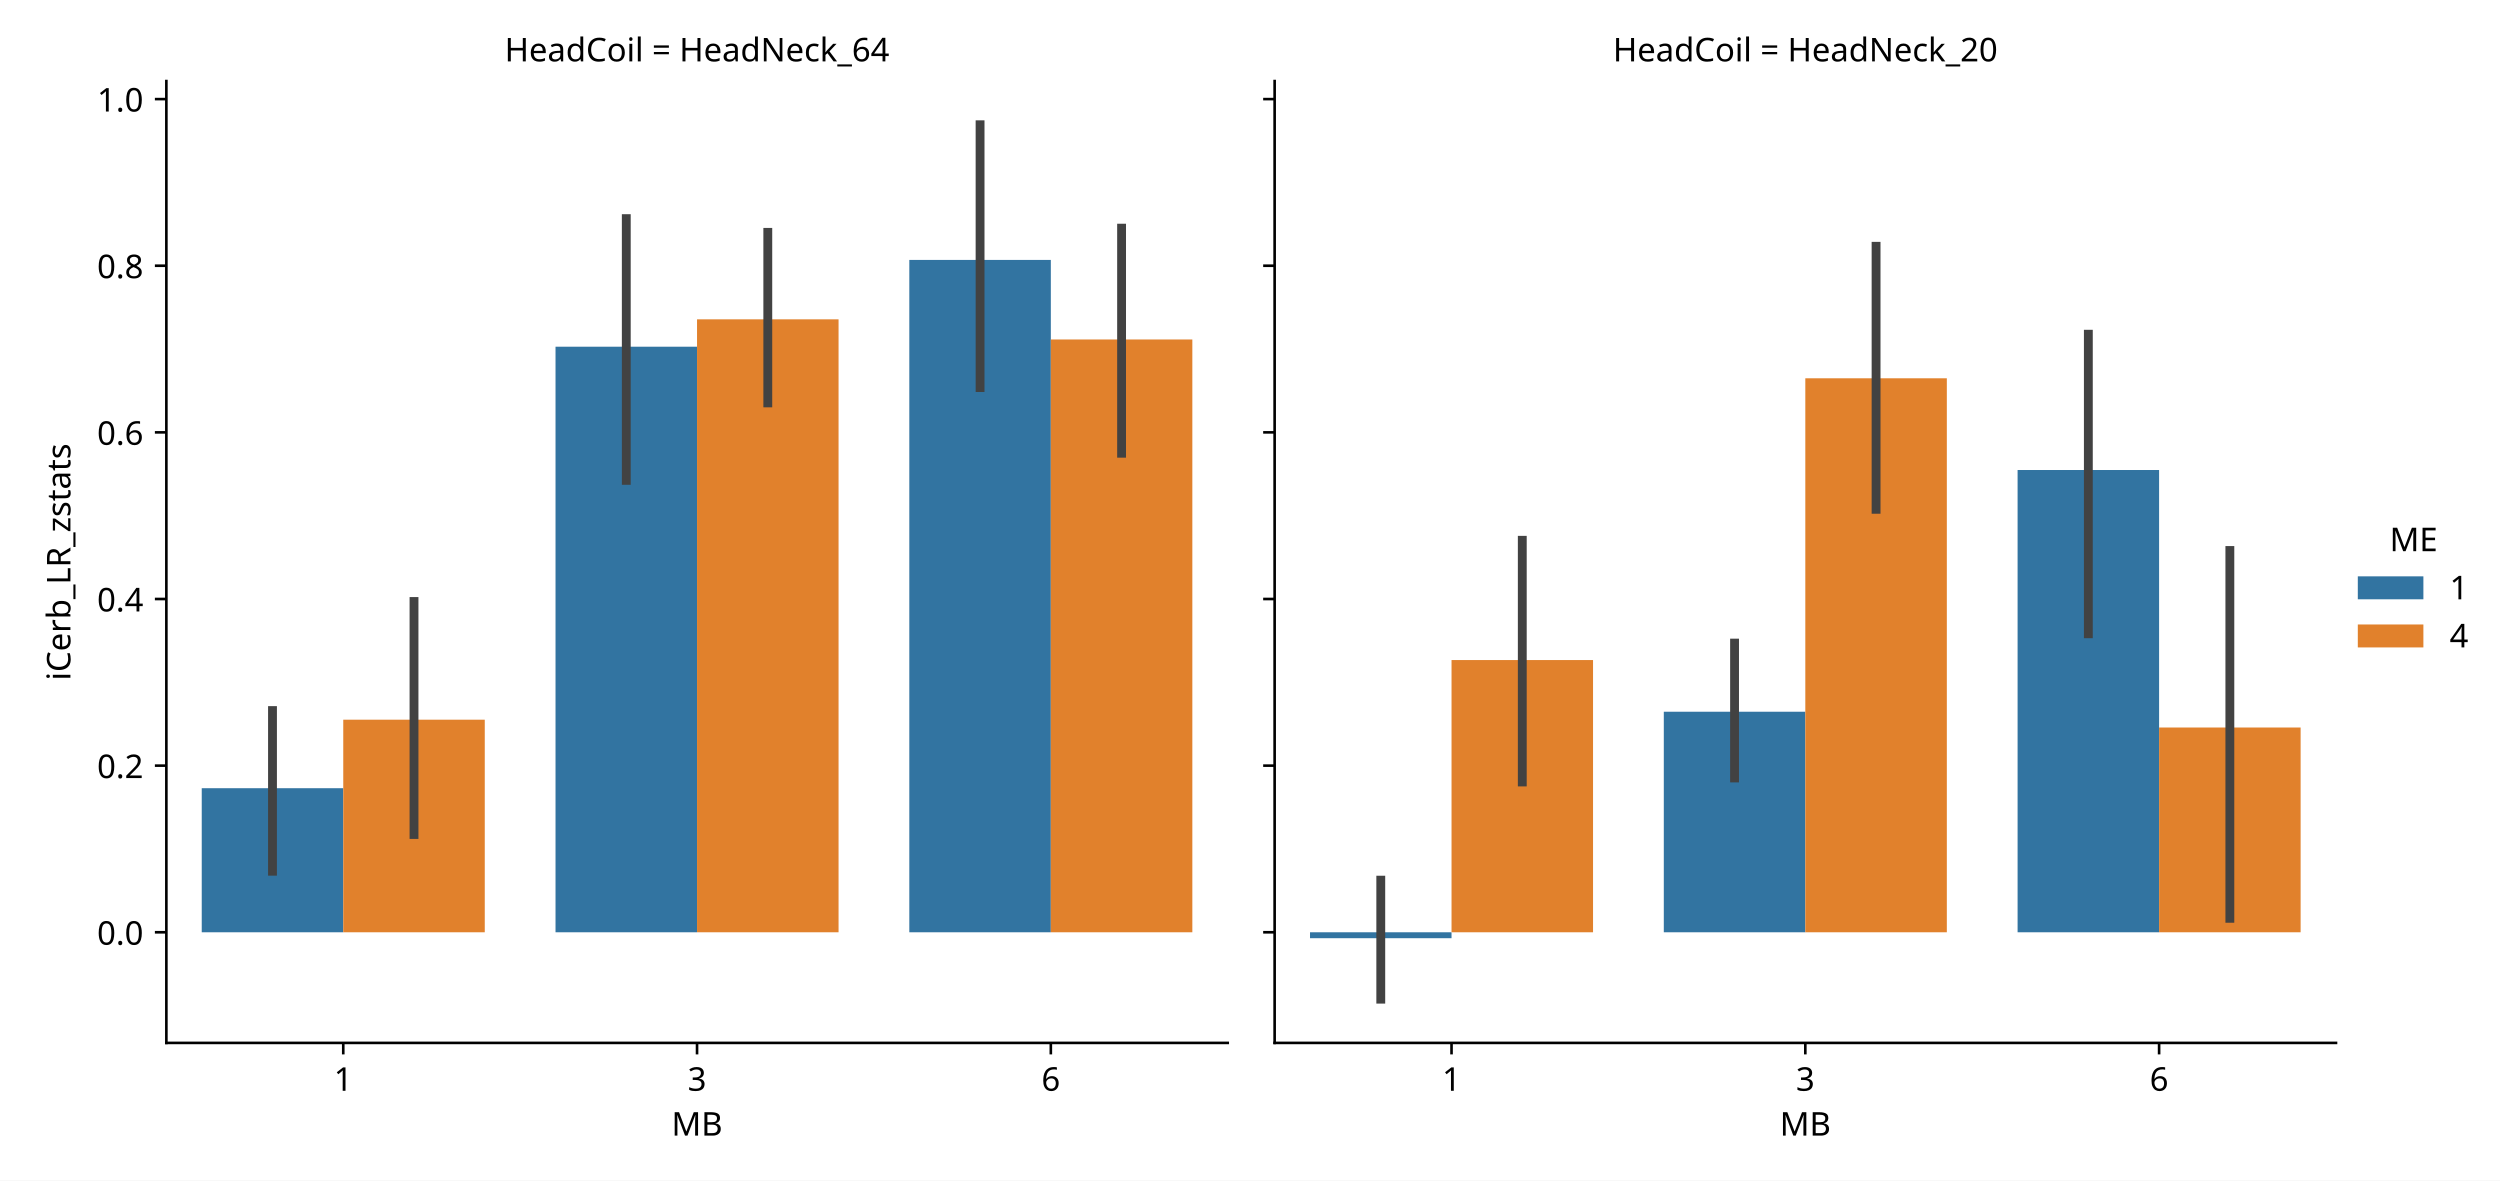
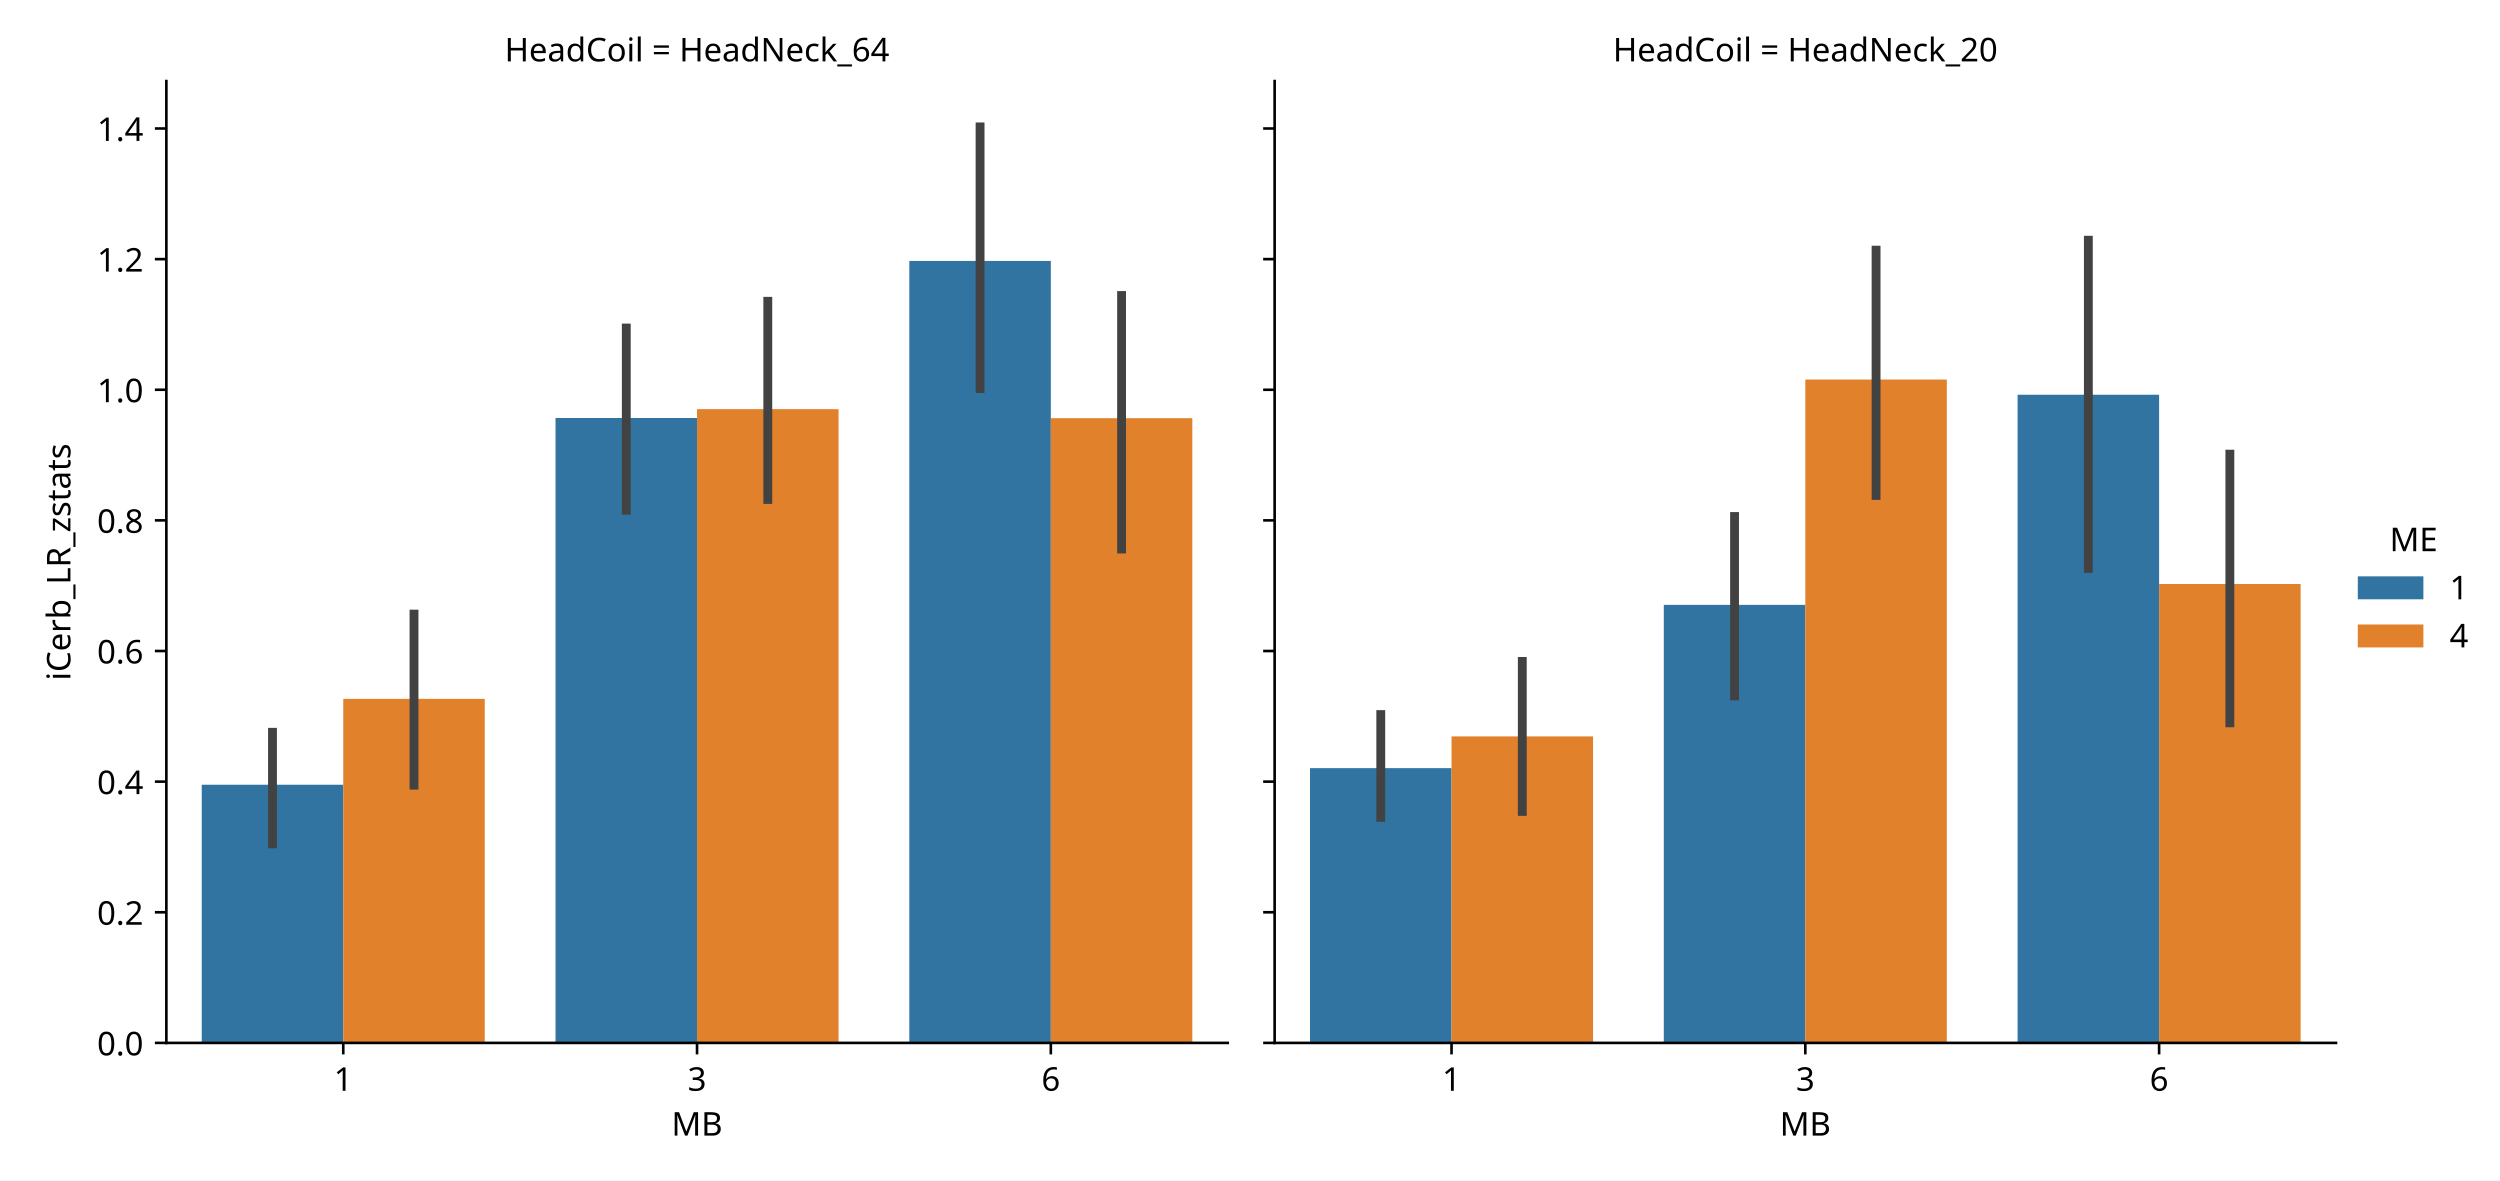
<svg xmlns="http://www.w3.org/2000/svg" xmlns:xlink="http://www.w3.org/1999/xlink" width="762.39pt" height="360pt" viewBox="0 0 762.39 360" version="1.1">
  <defs>
    <style type="text/css">*{stroke-linejoin: round; stroke-linecap: butt}</style>
  </defs>
  <g id="figure_1">
    <g id="patch_1">
      <path d="M 0 360  L 762.39 360  L 762.39 0  L 0 0  z " style="fill: #ffffff" />
    </g>
    <g id="axes_1">
      <g id="patch_2">
        <path d="M 50.732 318.04  L 374.4 318.04  L 374.4 24.72  L 50.732 24.72  z " style="fill: #ffffff" />
      </g>
      <g id="patch_3">
-         <path d="M 61.521 284.304  L 104.677 284.304  L 104.677 240.368  L 61.521 240.368  z " clip-path="url(#pc4b920fe52)" style="fill: #3274a1" />
+         <path d="M 61.521 318.04  L 104.677 318.04  L 104.677 239.318  L 61.521 239.318  z " clip-path="url(#pcd1c3c85cd)" style="fill: #3274a1" />
      </g>
      <g id="patch_4">
-         <path d="M 169.41 284.304  L 212.566 284.304  L 212.566 105.73  L 169.41 105.73  z " clip-path="url(#pc4b920fe52)" style="fill: #3274a1" />
+         <path d="M 169.41 318.04  L 212.566 318.04  L 212.566 127.469  L 169.41 127.469  z " clip-path="url(#pcd1c3c85cd)" style="fill: #3274a1" />
      </g>
      <g id="patch_5">
-         <path d="M 277.3 284.304  L 320.456 284.304  L 320.456 79.265  L 277.3 79.265  z " clip-path="url(#pc4b920fe52)" style="fill: #3274a1" />
+         <path d="M 277.3 318.04  L 320.456 318.04  L 320.456 79.573  L 277.3 79.573  z " clip-path="url(#pcd1c3c85cd)" style="fill: #3274a1" />
      </g>
      <g id="patch_6">
-         <path d="M 104.677 284.304  L 147.832 284.304  L 147.832 219.476  L 104.677 219.476  z " clip-path="url(#pc4b920fe52)" style="fill: #e1812c" />
+         <path d="M 104.677 318.04  L 147.832 318.04  L 147.832 213.13  L 104.677 213.13  z " clip-path="url(#pcd1c3c85cd)" style="fill: #e1812c" />
      </g>
      <g id="patch_7">
-         <path d="M 212.566 284.304  L 255.722 284.304  L 255.722 97.382  L 212.566 97.382  z " clip-path="url(#pc4b920fe52)" style="fill: #e1812c" />
+         <path d="M 212.566 318.04  L 255.722 318.04  L 255.722 124.774  L 212.566 124.774  z " clip-path="url(#pcd1c3c85cd)" style="fill: #e1812c" />
      </g>
      <g id="patch_8">
-         <path d="M 320.456 284.304  L 363.611 284.304  L 363.611 103.527  L 320.456 103.527  z " clip-path="url(#pc4b920fe52)" style="fill: #e1812c" />
+         <path d="M 320.456 318.04  L 363.611 318.04  L 363.611 127.537  L 320.456 127.537  z " clip-path="url(#pcd1c3c85cd)" style="fill: #e1812c" />
      </g>
      <g id="matplotlib.axis_1">
        <g id="xtick_1">
          <g id="line2d_1">
            <defs>
-               <path id="m0be906986e" d="M 0 0  L 0 3.5  " style="stroke: #000000; stroke-width: 0.8" />
+               <path id="mb57da56541" d="M 0 0  L 0 3.5  " style="stroke: #000000; stroke-width: 0.8" />
            </defs>
            <g>
-               <use xlink:href="#m0be906986e" x="104.677" y="318.04" style="stroke: #000000; stroke-width: 0.8" />
+               <use xlink:href="#mb57da56541" x="104.677" y="318.04" style="stroke: #000000; stroke-width: 0.8" />
            </g>
          </g>
          <g id="text_1">
            <text style="font: 10px 'sans-serif'; text-anchor: middle" x="104.677" y="332.638" transform="rotate(-0, 104.6767, 332.6384)">1</text>
          </g>
        </g>
        <g id="xtick_2">
          <g id="line2d_2">
            <g>
-               <use xlink:href="#m0be906986e" x="212.566" y="318.04" style="stroke: #000000; stroke-width: 0.8" />
+               <use xlink:href="#mb57da56541" x="212.566" y="318.04" style="stroke: #000000; stroke-width: 0.8" />
            </g>
          </g>
          <g id="text_2">
            <text style="font: 10px 'sans-serif'; text-anchor: middle" x="212.566" y="332.638" transform="rotate(-0, 212.5661, 332.6384)">3</text>
          </g>
        </g>
        <g id="xtick_3">
          <g id="line2d_3">
            <g>
-               <use xlink:href="#m0be906986e" x="320.456" y="318.04" style="stroke: #000000; stroke-width: 0.8" />
+               <use xlink:href="#mb57da56541" x="320.456" y="318.04" style="stroke: #000000; stroke-width: 0.8" />
            </g>
          </g>
          <g id="text_3">
            <text style="font: 10px 'sans-serif'; text-anchor: middle" x="320.456" y="332.638" transform="rotate(-0, 320.4555, 332.6384)">6</text>
          </g>
        </g>
        <g id="text_4">
          <text style="font: 10px 'sans-serif'; text-anchor: middle" x="212.566" y="346.317" transform="rotate(-0, 212.5661, 346.3166)">MB</text>
        </g>
      </g>
      <g id="matplotlib.axis_2">
        <g id="ytick_1">
          <g id="line2d_4">
            <defs>
-               <path id="ma5d09436fa" d="M 0 0  L -3.5 0  " style="stroke: #000000; stroke-width: 0.8" />
+               <path id="m7d9ebbb65c" d="M 0 0  L -3.5 0  " style="stroke: #000000; stroke-width: 0.8" />
            </defs>
            <g>
-               <use xlink:href="#ma5d09436fa" x="50.732" y="284.304" style="stroke: #000000; stroke-width: 0.8" />
+               <use xlink:href="#m7d9ebbb65c" x="50.732" y="318.04" style="stroke: #000000; stroke-width: 0.8" />
            </g>
          </g>
          <g id="text_5">
-             <text style="font: 10px 'sans-serif'; text-anchor: end" x="43.732" y="288.103" transform="rotate(-0, 43.73203, 288.103)">0.0</text>
+             <text style="font: 10px 'sans-serif'; text-anchor: end" x="43.732" y="321.839" transform="rotate(-0, 43.73203, 321.8392)">0.0</text>
          </g>
        </g>
        <g id="ytick_2">
          <g id="line2d_5">
            <g>
-               <use xlink:href="#ma5d09436fa" x="50.732" y="233.487" style="stroke: #000000; stroke-width: 0.8" />
+               <use xlink:href="#m7d9ebbb65c" x="50.732" y="278.203" style="stroke: #000000; stroke-width: 0.8" />
            </g>
          </g>
          <g id="text_6">
-             <text style="font: 10px 'sans-serif'; text-anchor: end" x="43.732" y="237.286" transform="rotate(-0, 43.73203, 237.2861)">0.2</text>
+             <text style="font: 10px 'sans-serif'; text-anchor: end" x="43.732" y="282.002" transform="rotate(-0, 43.73203, 282.0025)">0.2</text>
          </g>
        </g>
        <g id="ytick_3">
          <g id="line2d_6">
            <g>
-               <use xlink:href="#ma5d09436fa" x="50.732" y="182.67" style="stroke: #000000; stroke-width: 0.8" />
+               <use xlink:href="#m7d9ebbb65c" x="50.732" y="238.367" style="stroke: #000000; stroke-width: 0.8" />
            </g>
          </g>
          <g id="text_7">
-             <text style="font: 10px 'sans-serif'; text-anchor: end" x="43.732" y="186.469" transform="rotate(-0, 43.73203, 186.4692)">0.4</text>
+             <text style="font: 10px 'sans-serif'; text-anchor: end" x="43.732" y="242.166" transform="rotate(-0, 43.73203, 242.1657)">0.4</text>
          </g>
        </g>
        <g id="ytick_4">
          <g id="line2d_7">
            <g>
-               <use xlink:href="#ma5d09436fa" x="50.732" y="131.853" style="stroke: #000000; stroke-width: 0.8" />
+               <use xlink:href="#m7d9ebbb65c" x="50.732" y="198.53" style="stroke: #000000; stroke-width: 0.8" />
            </g>
          </g>
          <g id="text_8">
-             <text style="font: 10px 'sans-serif'; text-anchor: end" x="43.732" y="135.652" transform="rotate(-0, 43.73203, 135.6523)">0.6</text>
+             <text style="font: 10px 'sans-serif'; text-anchor: end" x="43.732" y="202.329" transform="rotate(-0, 43.73203, 202.329)">0.6</text>
          </g>
        </g>
        <g id="ytick_5">
          <g id="line2d_8">
            <g>
-               <use xlink:href="#ma5d09436fa" x="50.732" y="81.036" style="stroke: #000000; stroke-width: 0.8" />
+               <use xlink:href="#m7d9ebbb65c" x="50.732" y="158.693" style="stroke: #000000; stroke-width: 0.8" />
            </g>
          </g>
          <g id="text_9">
-             <text style="font: 10px 'sans-serif'; text-anchor: end" x="43.732" y="84.835" transform="rotate(-0, 43.73203, 84.83544)">0.8</text>
+             <text style="font: 10px 'sans-serif'; text-anchor: end" x="43.732" y="162.492" transform="rotate(-0, 43.73203, 162.4922)">0.8</text>
          </g>
        </g>
        <g id="ytick_6">
          <g id="line2d_9">
            <g>
-               <use xlink:href="#ma5d09436fa" x="50.732" y="30.219" style="stroke: #000000; stroke-width: 0.8" />
+               <use xlink:href="#m7d9ebbb65c" x="50.732" y="118.856" style="stroke: #000000; stroke-width: 0.8" />
            </g>
          </g>
          <g id="text_10">
-             <text style="font: 10px 'sans-serif'; text-anchor: end" x="43.732" y="34.019" transform="rotate(-0, 43.73203, 34.01854)">1.0</text>
-           </g>
-         </g>
-         <g id="text_11">
+             <text style="font: 10px 'sans-serif'; text-anchor: end" x="43.732" y="122.656" transform="rotate(-0, 43.73203, 122.6555)">1.0</text>
+           </g>
+         </g>
+         <g id="ytick_7">
+           <g id="line2d_10">
+             <g>
+               <use xlink:href="#m7d9ebbb65c" x="50.732" y="79.02" style="stroke: #000000; stroke-width: 0.8" />
+             </g>
+           </g>
+           <g id="text_11">
+             <text style="font: 10px 'sans-serif'; text-anchor: end" x="43.732" y="82.819" transform="rotate(-0, 43.73203, 82.81876)">1.2</text>
+           </g>
+         </g>
+         <g id="ytick_8">
+           <g id="line2d_11">
+             <g>
+               <use xlink:href="#m7d9ebbb65c" x="50.732" y="39.183" style="stroke: #000000; stroke-width: 0.8" />
+             </g>
+           </g>
+           <g id="text_12">
+             <text style="font: 10px 'sans-serif'; text-anchor: end" x="43.732" y="42.982" transform="rotate(-0, 43.73203, 42.98201)">1.4</text>
+           </g>
+         </g>
+         <g id="text_13">
          <text style="font: 10px 'sans-serif'; text-anchor: middle" x="21.471" y="171.38" transform="rotate(-90, 21.47109, 171.38)">iCerb_LR_zstats</text>
        </g>
      </g>
-       <g id="line2d_10">
-         <path d="M 83.099 265.698  L 83.099 216.69  " clip-path="url(#pc4b920fe52)" style="fill: none; stroke: #424242; stroke-width: 2.7; stroke-linecap: square" />
-       </g>
-       <g id="line2d_11">
-         <path d="M 190.988 146.497  L 190.988 66.664  " clip-path="url(#pc4b920fe52)" style="fill: none; stroke: #424242; stroke-width: 2.7; stroke-linecap: square" />
-       </g>
      <g id="line2d_12">
-         <path d="M 298.878 118.191  L 298.878 38.053  " clip-path="url(#pc4b920fe52)" style="fill: none; stroke: #424242; stroke-width: 2.7; stroke-linecap: square" />
+         <path d="M 83.099 257.362  L 83.099 223.311  " clip-path="url(#pcd1c3c85cd)" style="fill: none; stroke: #424242; stroke-width: 2.7; stroke-linecap: square" />
      </g>
      <g id="line2d_13">
-         <path d="M 126.255 254.492  L 126.255 183.421  " clip-path="url(#pc4b920fe52)" style="fill: none; stroke: #424242; stroke-width: 2.7; stroke-linecap: square" />
+         <path d="M 190.988 155.587  L 190.988 100.033  " clip-path="url(#pcd1c3c85cd)" style="fill: none; stroke: #424242; stroke-width: 2.7; stroke-linecap: square" />
      </g>
      <g id="line2d_14">
-         <path d="M 234.144 122.859  L 234.144 70.869  " clip-path="url(#pc4b920fe52)" style="fill: none; stroke: #424242; stroke-width: 2.7; stroke-linecap: square" />
+         <path d="M 298.878 118.497  L 298.878 38.688  " clip-path="url(#pcd1c3c85cd)" style="fill: none; stroke: #424242; stroke-width: 2.7; stroke-linecap: square" />
      </g>
      <g id="line2d_15">
-         <path d="M 342.033 138.217  L 342.033 69.588  " clip-path="url(#pc4b920fe52)" style="fill: none; stroke: #424242; stroke-width: 2.7; stroke-linecap: square" />
+         <path d="M 126.255 239.446  L 126.255 187.263  " clip-path="url(#pcd1c3c85cd)" style="fill: none; stroke: #424242; stroke-width: 2.7; stroke-linecap: square" />
+       </g>
+       <g id="line2d_16">
+         <path d="M 234.144 152.337  L 234.144 91.876  " clip-path="url(#pcd1c3c85cd)" style="fill: none; stroke: #424242; stroke-width: 2.7; stroke-linecap: square" />
+       </g>
+       <g id="line2d_17">
+         <path d="M 342.033 167.424  L 342.033 90.112  " clip-path="url(#pcd1c3c85cd)" style="fill: none; stroke: #424242; stroke-width: 2.7; stroke-linecap: square" />
      </g>
      <g id="patch_9">
        <path d="M 50.732 318.04  L 50.732 24.72  " style="fill: none; stroke: #000000; stroke-width: 0.8; stroke-linejoin: miter; stroke-linecap: square" />
      </g>
      <g id="patch_10">
        <path d="M 50.732 318.04  L 374.4 318.04  " style="fill: none; stroke: #000000; stroke-width: 0.8; stroke-linejoin: miter; stroke-linecap: square" />
      </g>
-       <g id="text_12">
+       <g id="text_14">
        <text style="font: 10px 'sans-serif'; text-anchor: middle" x="212.566" y="18.72" transform="rotate(-0, 212.5661, 18.72)">HeadCoil = HeadNeck_64</text>
      </g>
    </g>
    <g id="axes_2">
      <g id="patch_11">
        <path d="M 388.708 318.04  L 712.376 318.04  L 712.376 24.72  L 388.708 24.72  z " style="fill: #ffffff" />
      </g>
      <g id="patch_12">
-         <path d="M 399.497 284.304  L 442.653 284.304  L 442.653 286.111  L 399.497 286.111  z " clip-path="url(#p9ee46a6b8b)" style="fill: #3274a1" />
+         <path d="M 399.497 318.04  L 442.653 318.04  L 442.653 234.237  L 399.497 234.237  z " clip-path="url(#p98084f9594)" style="fill: #3274a1" />
      </g>
      <g id="patch_13">
-         <path d="M 507.386 284.304  L 550.542 284.304  L 550.542 217.047  L 507.386 217.047  z " clip-path="url(#p9ee46a6b8b)" style="fill: #3274a1" />
+         <path d="M 507.386 318.04  L 550.542 318.04  L 550.542 184.455  L 507.386 184.455  z " clip-path="url(#p98084f9594)" style="fill: #3274a1" />
      </g>
      <g id="patch_14">
-         <path d="M 615.276 284.304  L 658.431 284.304  L 658.431 143.332  L 615.276 143.332  z " clip-path="url(#p9ee46a6b8b)" style="fill: #3274a1" />
+         <path d="M 615.276 318.04  L 658.431 318.04  L 658.431 120.377  L 615.276 120.377  z " clip-path="url(#p98084f9594)" style="fill: #3274a1" />
      </g>
      <g id="patch_15">
-         <path d="M 442.653 284.304  L 485.808 284.304  L 485.808 201.286  L 442.653 201.286  z " clip-path="url(#p9ee46a6b8b)" style="fill: #e1812c" />
+         <path d="M 442.653 318.04  L 485.808 318.04  L 485.808 224.572  L 442.653 224.572  z " clip-path="url(#p98084f9594)" style="fill: #e1812c" />
      </g>
      <g id="patch_16">
-         <path d="M 550.542 284.304  L 593.698 284.304  L 593.698 115.361  L 550.542 115.361  z " clip-path="url(#p9ee46a6b8b)" style="fill: #e1812c" />
+         <path d="M 550.542 318.04  L 593.698 318.04  L 593.698 115.734  L 550.542 115.734  z " clip-path="url(#p98084f9594)" style="fill: #e1812c" />
      </g>
      <g id="patch_17">
-         <path d="M 658.431 284.304  L 701.587 284.304  L 701.587 221.859  L 658.431 221.859  z " clip-path="url(#p9ee46a6b8b)" style="fill: #e1812c" />
+         <path d="M 658.431 318.04  L 701.587 318.04  L 701.587 178.09  L 658.431 178.09  z " clip-path="url(#p98084f9594)" style="fill: #e1812c" />
      </g>
      <g id="matplotlib.axis_3">
        <g id="xtick_4">
-           <g id="line2d_16">
-             <g>
-               <use xlink:href="#m0be906986e" x="442.653" y="318.04" style="stroke: #000000; stroke-width: 0.8" />
-             </g>
-           </g>
-           <g id="text_13">
+           <g id="line2d_18">
+             <g>
+               <use xlink:href="#mb57da56541" x="442.653" y="318.04" style="stroke: #000000; stroke-width: 0.8" />
+             </g>
+           </g>
+           <g id="text_15">
            <text style="font: 10px 'sans-serif'; text-anchor: middle" x="442.653" y="332.638" transform="rotate(-0, 442.6526, 332.6384)">1</text>
          </g>
        </g>
        <g id="xtick_5">
-           <g id="line2d_17">
-             <g>
-               <use xlink:href="#m0be906986e" x="550.542" y="318.04" style="stroke: #000000; stroke-width: 0.8" />
-             </g>
-           </g>
-           <g id="text_14">
+           <g id="line2d_19">
+             <g>
+               <use xlink:href="#mb57da56541" x="550.542" y="318.04" style="stroke: #000000; stroke-width: 0.8" />
+             </g>
+           </g>
+           <g id="text_16">
            <text style="font: 10px 'sans-serif'; text-anchor: middle" x="550.542" y="332.638" transform="rotate(-0, 550.542, 332.6384)">3</text>
          </g>
        </g>
        <g id="xtick_6">
-           <g id="line2d_18">
-             <g>
-               <use xlink:href="#m0be906986e" x="658.431" y="318.04" style="stroke: #000000; stroke-width: 0.8" />
-             </g>
-           </g>
-           <g id="text_15">
+           <g id="line2d_20">
+             <g>
+               <use xlink:href="#mb57da56541" x="658.431" y="318.04" style="stroke: #000000; stroke-width: 0.8" />
+             </g>
+           </g>
+           <g id="text_17">
            <text style="font: 10px 'sans-serif'; text-anchor: middle" x="658.431" y="332.638" transform="rotate(-0, 658.4314, 332.6384)">6</text>
          </g>
        </g>
-         <g id="text_16">
+         <g id="text_18">
          <text style="font: 10px 'sans-serif'; text-anchor: middle" x="550.542" y="346.317" transform="rotate(-0, 550.542, 346.3166)">MB</text>
        </g>
      </g>
      <g id="matplotlib.axis_4">
-         <g id="ytick_7">
-           <g id="line2d_19">
-             <g>
-               <use xlink:href="#ma5d09436fa" x="388.708" y="284.304" style="stroke: #000000; stroke-width: 0.8" />
-             </g>
-           </g>
-         </g>
-         <g id="ytick_8">
-           <g id="line2d_20">
-             <g>
-               <use xlink:href="#ma5d09436fa" x="388.708" y="233.487" style="stroke: #000000; stroke-width: 0.8" />
-             </g>
-           </g>
-         </g>
        <g id="ytick_9">
          <g id="line2d_21">
            <g>
-               <use xlink:href="#ma5d09436fa" x="388.708" y="182.67" style="stroke: #000000; stroke-width: 0.8" />
+               <use xlink:href="#m7d9ebbb65c" x="388.708" y="318.04" style="stroke: #000000; stroke-width: 0.8" />
            </g>
          </g>
        </g>
        <g id="ytick_10">
          <g id="line2d_22">
            <g>
-               <use xlink:href="#ma5d09436fa" x="388.708" y="131.853" style="stroke: #000000; stroke-width: 0.8" />
+               <use xlink:href="#m7d9ebbb65c" x="388.708" y="278.203" style="stroke: #000000; stroke-width: 0.8" />
            </g>
          </g>
        </g>
        <g id="ytick_11">
          <g id="line2d_23">
            <g>
-               <use xlink:href="#ma5d09436fa" x="388.708" y="81.036" style="stroke: #000000; stroke-width: 0.8" />
+               <use xlink:href="#m7d9ebbb65c" x="388.708" y="238.367" style="stroke: #000000; stroke-width: 0.8" />
            </g>
          </g>
        </g>
        <g id="ytick_12">
          <g id="line2d_24">
            <g>
-               <use xlink:href="#ma5d09436fa" x="388.708" y="30.219" style="stroke: #000000; stroke-width: 0.8" />
-             </g>
-           </g>
-         </g>
-       </g>
-       <g id="line2d_25">
-         <path d="M 421.075 304.707  L 421.075 268.408  " clip-path="url(#p9ee46a6b8b)" style="fill: none; stroke: #424242; stroke-width: 2.7; stroke-linecap: square" />
-       </g>
-       <g id="line2d_26">
-         <path d="M 528.964 237.244  L 528.964 196.117  " clip-path="url(#p9ee46a6b8b)" style="fill: none; stroke: #424242; stroke-width: 2.7; stroke-linecap: square" />
-       </g>
-       <g id="line2d_27">
-         <path d="M 636.854 193.272  L 636.854 101.916  " clip-path="url(#p9ee46a6b8b)" style="fill: none; stroke: #424242; stroke-width: 2.7; stroke-linecap: square" />
-       </g>
-       <g id="line2d_28">
-         <path d="M 464.23 238.471  L 464.23 164.769  " clip-path="url(#p9ee46a6b8b)" style="fill: none; stroke: #424242; stroke-width: 2.7; stroke-linecap: square" />
+               <use xlink:href="#m7d9ebbb65c" x="388.708" y="198.53" style="stroke: #000000; stroke-width: 0.8" />
+             </g>
+           </g>
+         </g>
+         <g id="ytick_13">
+           <g id="line2d_25">
+             <g>
+               <use xlink:href="#m7d9ebbb65c" x="388.708" y="158.693" style="stroke: #000000; stroke-width: 0.8" />
+             </g>
+           </g>
+         </g>
+         <g id="ytick_14">
+           <g id="line2d_26">
+             <g>
+               <use xlink:href="#m7d9ebbb65c" x="388.708" y="118.856" style="stroke: #000000; stroke-width: 0.8" />
+             </g>
+           </g>
+         </g>
+         <g id="ytick_15">
+           <g id="line2d_27">
+             <g>
+               <use xlink:href="#m7d9ebbb65c" x="388.708" y="79.02" style="stroke: #000000; stroke-width: 0.8" />
+             </g>
+           </g>
+         </g>
+         <g id="ytick_16">
+           <g id="line2d_28">
+             <g>
+               <use xlink:href="#m7d9ebbb65c" x="388.708" y="39.183" style="stroke: #000000; stroke-width: 0.8" />
+             </g>
+           </g>
+         </g>
      </g>
      <g id="line2d_29">
-         <path d="M 572.12 155.313  L 572.12 75.118  " clip-path="url(#p9ee46a6b8b)" style="fill: none; stroke: #424242; stroke-width: 2.7; stroke-linecap: square" />
+         <path d="M 421.075 249.261  L 421.075 217.91  " clip-path="url(#p98084f9594)" style="fill: none; stroke: #424242; stroke-width: 2.7; stroke-linecap: square" />
      </g>
      <g id="line2d_30">
-         <path d="M 680.009 280.043  L 680.009 167.866  " clip-path="url(#p9ee46a6b8b)" style="fill: none; stroke: #424242; stroke-width: 2.7; stroke-linecap: square" />
+         <path d="M 528.964 212.227  L 528.964 157.514  " clip-path="url(#p98084f9594)" style="fill: none; stroke: #424242; stroke-width: 2.7; stroke-linecap: square" />
+       </g>
+       <g id="line2d_31">
+         <path d="M 636.854 173.343  L 636.854 73.261  " clip-path="url(#p98084f9594)" style="fill: none; stroke: #424242; stroke-width: 2.7; stroke-linecap: square" />
+       </g>
+       <g id="line2d_32">
+         <path d="M 464.23 247.458  L 464.23 201.709  " clip-path="url(#p98084f9594)" style="fill: none; stroke: #424242; stroke-width: 2.7; stroke-linecap: square" />
+       </g>
+       <g id="line2d_33">
+         <path d="M 572.12 151.085  L 572.12 76.286  " clip-path="url(#p98084f9594)" style="fill: none; stroke: #424242; stroke-width: 2.7; stroke-linecap: square" />
+       </g>
+       <g id="line2d_34">
+         <path d="M 680.009 220.432  L 680.009 138.501  " clip-path="url(#p98084f9594)" style="fill: none; stroke: #424242; stroke-width: 2.7; stroke-linecap: square" />
      </g>
      <g id="patch_18">
        <path d="M 388.708 318.04  L 388.708 24.72  " style="fill: none; stroke: #000000; stroke-width: 0.8; stroke-linejoin: miter; stroke-linecap: square" />
      </g>
      <g id="patch_19">
        <path d="M 388.708 318.04  L 712.376 318.04  " style="fill: none; stroke: #000000; stroke-width: 0.8; stroke-linejoin: miter; stroke-linecap: square" />
      </g>
-       <g id="text_17">
+       <g id="text_19">
        <text style="font: 10px 'sans-serif'; text-anchor: middle" x="550.542" y="18.72" transform="rotate(-0, 550.542, 18.72)">HeadCoil = HeadNeck_20</text>
      </g>
    </g>
    <g id="legend_1">
-       <g id="text_18">
+       <g id="text_20">
        <text style="font: 10px 'sans-serif'; text-anchor: start" x="728.735" y="168.081" transform="rotate(-0, 728.7353, 168.0813)">ME</text>
      </g>
      <g id="patch_20">
        <path d="M 719.028 182.759  L 739.028 182.759  L 739.028 175.759  L 719.028 175.759  z " style="fill: #3274a1" />
      </g>
-       <g id="text_19">
+       <g id="text_21">
        <text style="font: 10px 'sans-serif'; text-anchor: start" x="747.028" y="182.759" transform="rotate(-0, 747.0275, 182.7594)">1</text>
      </g>
      <g id="patch_21">
        <path d="M 719.028 197.438  L 739.028 197.438  L 739.028 190.438  L 719.028 190.438  z " style="fill: #e1812c" />
      </g>
-       <g id="text_20">
+       <g id="text_22">
        <text style="font: 10px 'sans-serif'; text-anchor: start" x="747.028" y="197.438" transform="rotate(-0, 747.0275, 197.4375)">4</text>
      </g>
    </g>
  </g>
  <defs>
-     <clipPath id="pc4b920fe52">
+     <clipPath id="pcd1c3c85cd">
      <rect x="50.732" y="24.72" width="323.668" height="293.32" />
    </clipPath>
-     <clipPath id="p9ee46a6b8b">
+     <clipPath id="p98084f9594">
      <rect x="388.708" y="24.72" width="323.668" height="293.32" />
    </clipPath>
  </defs>
</svg>
